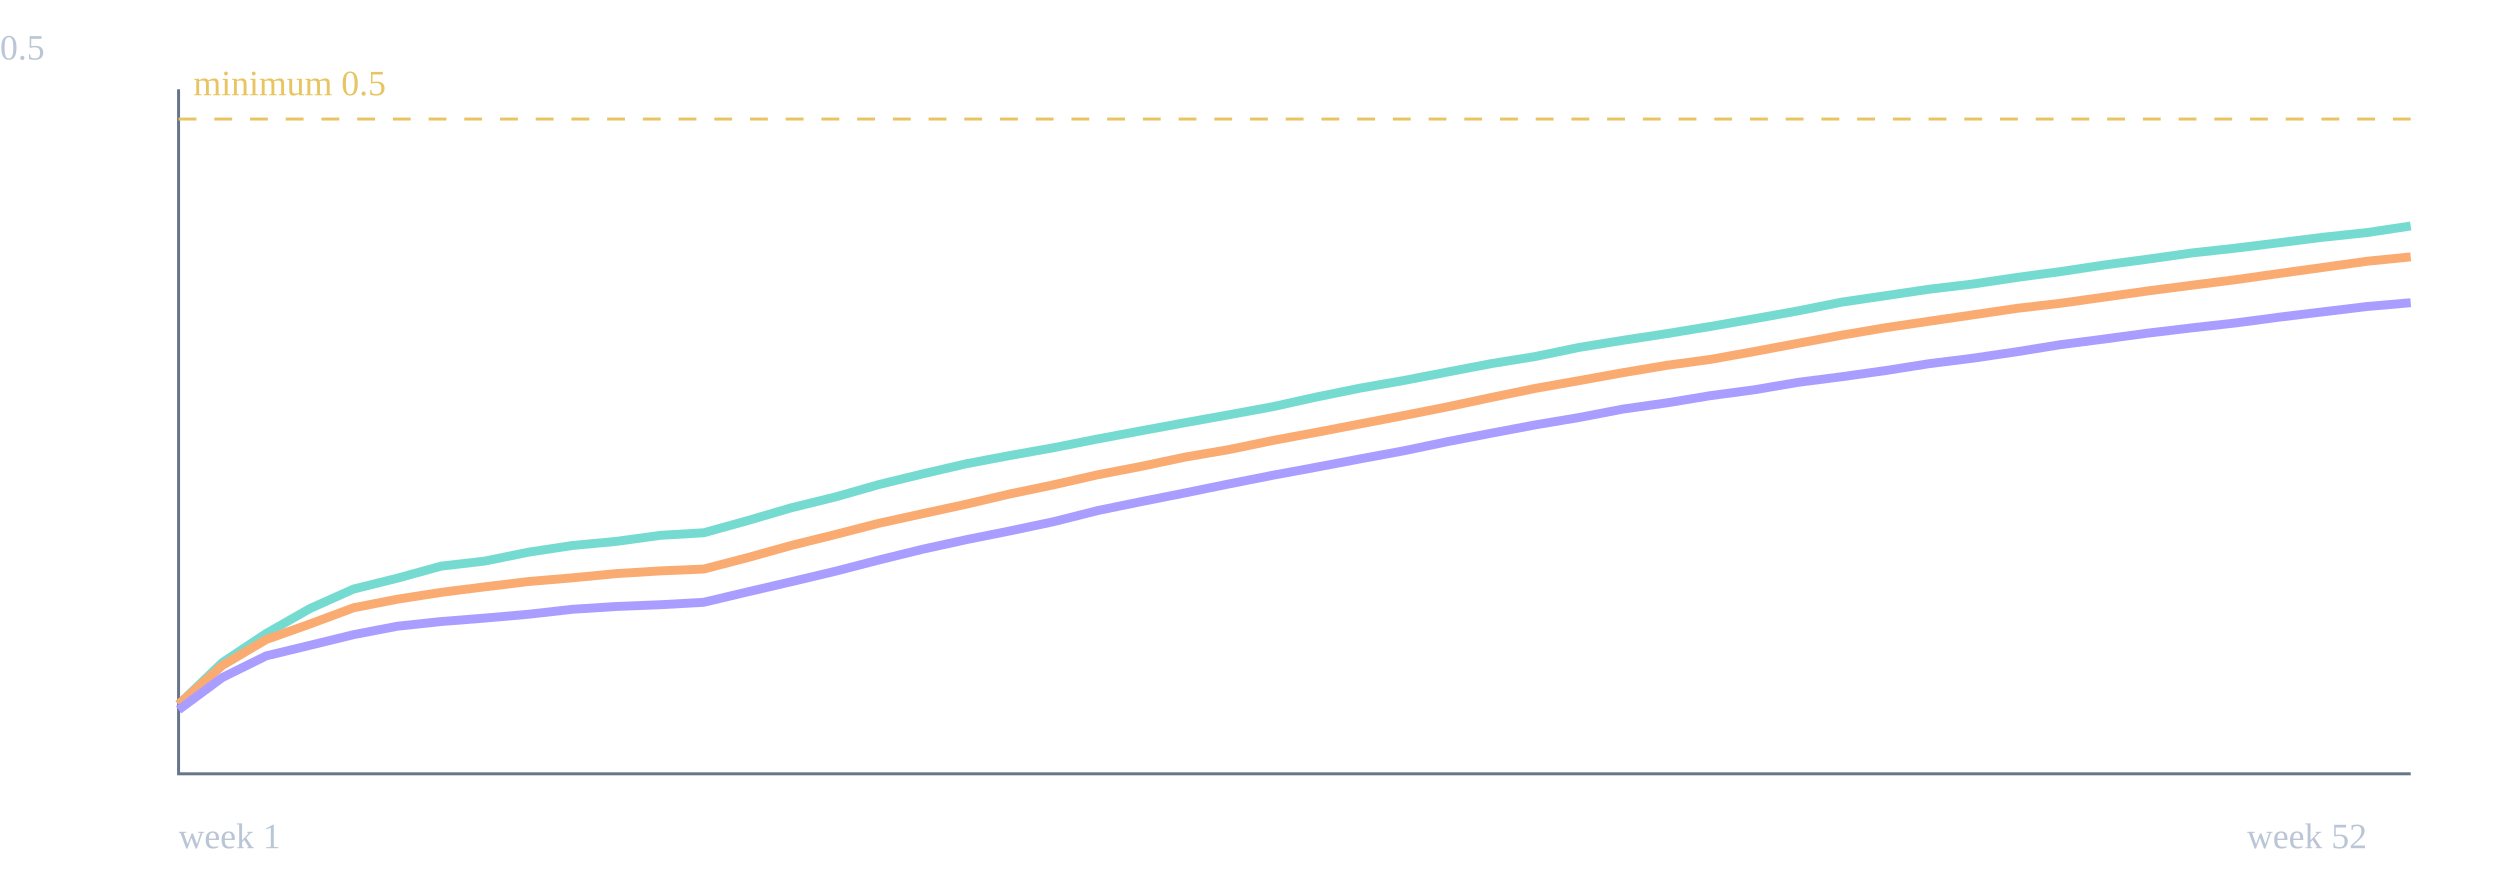
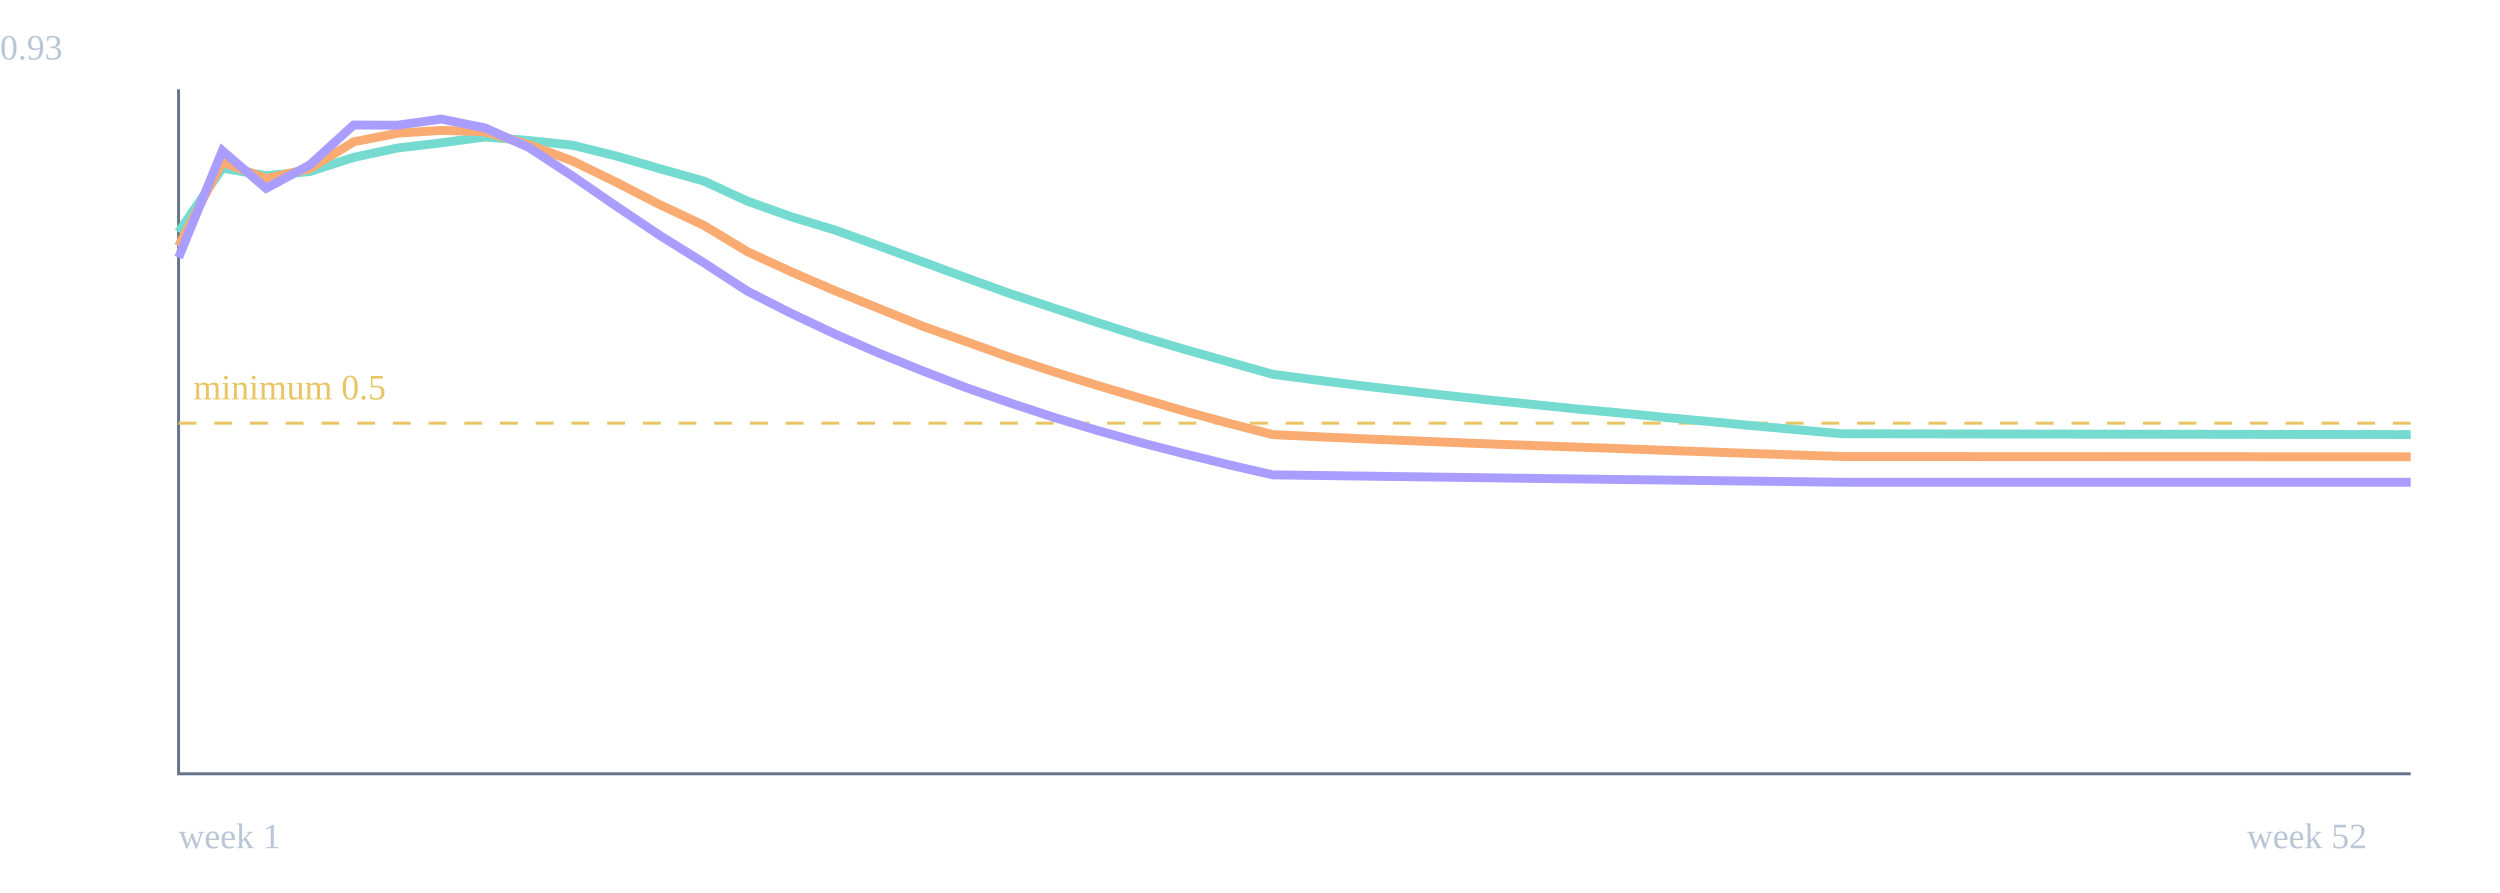
<svg xmlns="http://www.w3.org/2000/svg" style="background:#101b2b" role="img" aria-label="Implemented sinks: burn / all claims" viewBox="0 0 840 300">
-   <text x="0" y="20" fill="#bac6d6">0.5</text>
+   <text x="0" y="20" fill="#bac6d6">0.93</text>
  <path d="M60 30V260H810" fill="none" stroke="#67758b" />
-   <path d="M60 40H810" stroke="#e8c562" stroke-dasharray="6 6" />
-   <text x="65" y="32" fill="#e8c562">minimum 0.5</text>
-   <polyline fill="none" stroke="#75dbd0" stroke-width="3" points="60,236.72 74.706,222.603 89.412,212.862 104.118,204.482 118.824,197.911 133.529,194.265 148.235,190.211 162.941,188.514 177.647,185.518 192.353,183.282 207.059,181.913 221.765,179.88 236.471,179.009 251.176,174.924 265.882,170.616 280.588,166.998 295.294,162.82 310,159.229 324.706,155.814 339.412,153.032 354.118,150.407 368.824,147.494 383.529,144.73 398.235,142.011 412.941,139.356 427.647,136.654 442.353,133.389 457.059,130.395 471.765,127.828 486.471,124.973 501.176,122.159 515.882,119.787 530.588,116.73 545.294,114.344 560,112.103 574.706,109.689 589.412,107.104 604.118,104.456 618.824,101.515 633.529,99.352 648.235,97.17 662.941,95.426 677.647,93.22 692.353,91.251 707.059,89.032 721.765,87.065 736.471,84.992 751.176,83.375 765.882,81.553 780.588,79.71 795.294,78.145 810,75.932" />
-   <polyline fill="none" stroke="#faab72" stroke-width="3" points="60,236.652 74.706,223.59 89.412,214.895 104.118,209.666 118.824,204.203 133.529,201.332 148.235,199.036 162.941,197.169 177.647,195.389 192.353,194.144 207.059,192.731 221.765,191.826 236.471,191.199 251.176,187.369 265.882,183.26 280.588,179.615 295.294,175.823 310,172.594 324.706,169.401 339.412,165.941 354.118,162.872 368.824,159.523 383.529,156.684 398.235,153.576 412.941,151.058 427.647,148 442.353,145.256 457.059,142.426 471.765,139.589 486.471,136.67 501.176,133.534 515.882,130.492 530.588,127.881 545.294,125.223 560,122.752 574.706,120.762 589.412,118.112 604.118,115.348 618.824,112.62 633.529,110.111 648.235,107.929 662.941,105.783 677.647,103.613 692.353,101.896 707.059,99.829 721.765,97.742 736.471,95.837 751.176,93.976 765.882,91.878 780.588,89.845 795.294,87.783 810,86.305" />
-   <polyline fill="none" stroke="#a99eff" stroke-width="3" points="60,238.506 74.706,227.644 89.412,220.38 104.118,216.826 118.824,213.232 133.529,210.409 148.235,208.836 162.941,207.671 177.647,206.38 192.353,204.717 207.059,203.779 221.765,203.192 236.471,202.369 251.176,198.872 265.882,195.449 280.588,191.962 295.294,188.157 310,184.543 324.706,181.32 339.412,178.367 354.118,175.258 368.824,171.55 383.529,168.532 398.235,165.608 412.941,162.598 427.647,159.686 442.353,156.97 457.059,154.173 471.765,151.448 486.471,148.365 501.176,145.531 515.882,142.751 530.588,140.281 545.294,137.456 560,135.37 574.706,132.938 589.412,130.973 604.118,128.472 618.824,126.576 633.529,124.508 648.235,122.187 662.941,120.349 677.647,118.187 692.353,115.805 707.059,113.907 721.765,111.914 736.471,110.162 751.176,108.507 765.882,106.555 780.588,104.765 795.294,102.991 810,101.708" />
+   <path d="M60 142.185H810" stroke="#e8c562" stroke-dasharray="6 6" />
+   <text x="65" y="134.185" fill="#e8c562">minimum 0.5</text>
+   <polyline fill="none" stroke="#75dbd0" stroke-width="3" points="60,78 74.706,56.516 89.412,59.019 104.118,57.645 118.824,52.881 133.529,49.733 148.235,48.001 162.941,46.039 177.647,47.201 192.353,48.784 207.059,52.42 221.765,56.705 236.471,60.833 251.176,67.604 265.882,72.848 280.588,77.315 295.294,82.606 310,87.968 324.706,93.369 339.412,98.666 354.118,103.543 368.824,108.394 383.529,113.087 398.235,117.461 412.941,121.614 427.647,125.771 442.353,127.699 457.059,129.566 471.765,131.259 486.471,132.92 501.176,134.492 515.882,135.982 530.588,137.49 545.294,138.844 560,140.312 574.706,141.672 589.412,143.089 604.118,144.416 618.824,145.743 633.529,145.765 648.235,145.786 662.941,145.808 677.647,145.83 692.353,145.852 707.059,145.873 721.765,145.894 736.471,145.916 751.176,145.938 765.882,145.96 780.588,145.982 795.294,146.003 810,146.024" />
+   <polyline fill="none" stroke="#faab72" stroke-width="3" points="60,82.712 74.706,54.451 89.412,59.988 104.118,56.672 118.824,47.661 133.529,44.763 148.235,43.805 162.941,44.293 177.647,48.592 192.353,54.086 207.059,61.231 221.765,68.809 236.471,75.718 251.176,84.579 265.882,91.346 280.588,97.7 295.294,103.633 310,109.607 324.706,114.813 339.412,120.096 354.118,124.937 368.824,129.545 383.529,133.907 398.235,138.222 412.941,142.235 427.647,146.028 442.353,146.726 457.059,147.39 471.765,147.997 486.471,148.592 501.176,149.184 515.882,149.726 530.588,150.25 545.294,150.774 560,151.324 574.706,151.86 589.412,152.395 604.118,152.899 618.824,153.385 633.529,153.393 648.235,153.4 662.941,153.406 677.647,153.413 692.353,153.42 707.059,153.427 721.765,153.434 736.471,153.441 751.176,153.448 765.882,153.455 780.588,153.461 795.294,153.468 810,153.475" />
+   <polyline fill="none" stroke="#a99eff" stroke-width="3" points="60,86.55 74.706,50.638 89.412,63.287 104.118,55.379 118.824,41.998 133.529,42.08 148.235,40 162.941,42.982 177.647,49.525 192.353,59.156 207.059,69.28 221.765,79.149 236.471,88.286 251.176,97.844 265.882,105.309 280.588,112.253 295.294,118.664 310,124.611 324.706,130.295 339.412,135.386 354.118,140.246 368.824,144.674 383.529,148.781 398.235,152.555 412.941,156.175 427.647,159.554 442.353,159.752 457.059,159.957 471.765,160.157 486.471,160.356 501.176,160.552 515.882,160.747 530.588,160.938 545.294,161.131 560,161.298 574.706,161.483 589.412,161.666 604.118,161.849 618.824,162.031 633.529,162.032 648.235,162.032 662.941,162.033 677.647,162.034 692.353,162.034 707.059,162.035 721.765,162.036 736.471,162.036 751.176,162.037 765.882,162.038 780.588,162.039 795.294,162.039 810,162.04" />
  <text x="60" y="285" fill="#bac6d6">week 1</text>
  <text x="755" y="285" fill="#bac6d6">week 52</text>
</svg>
